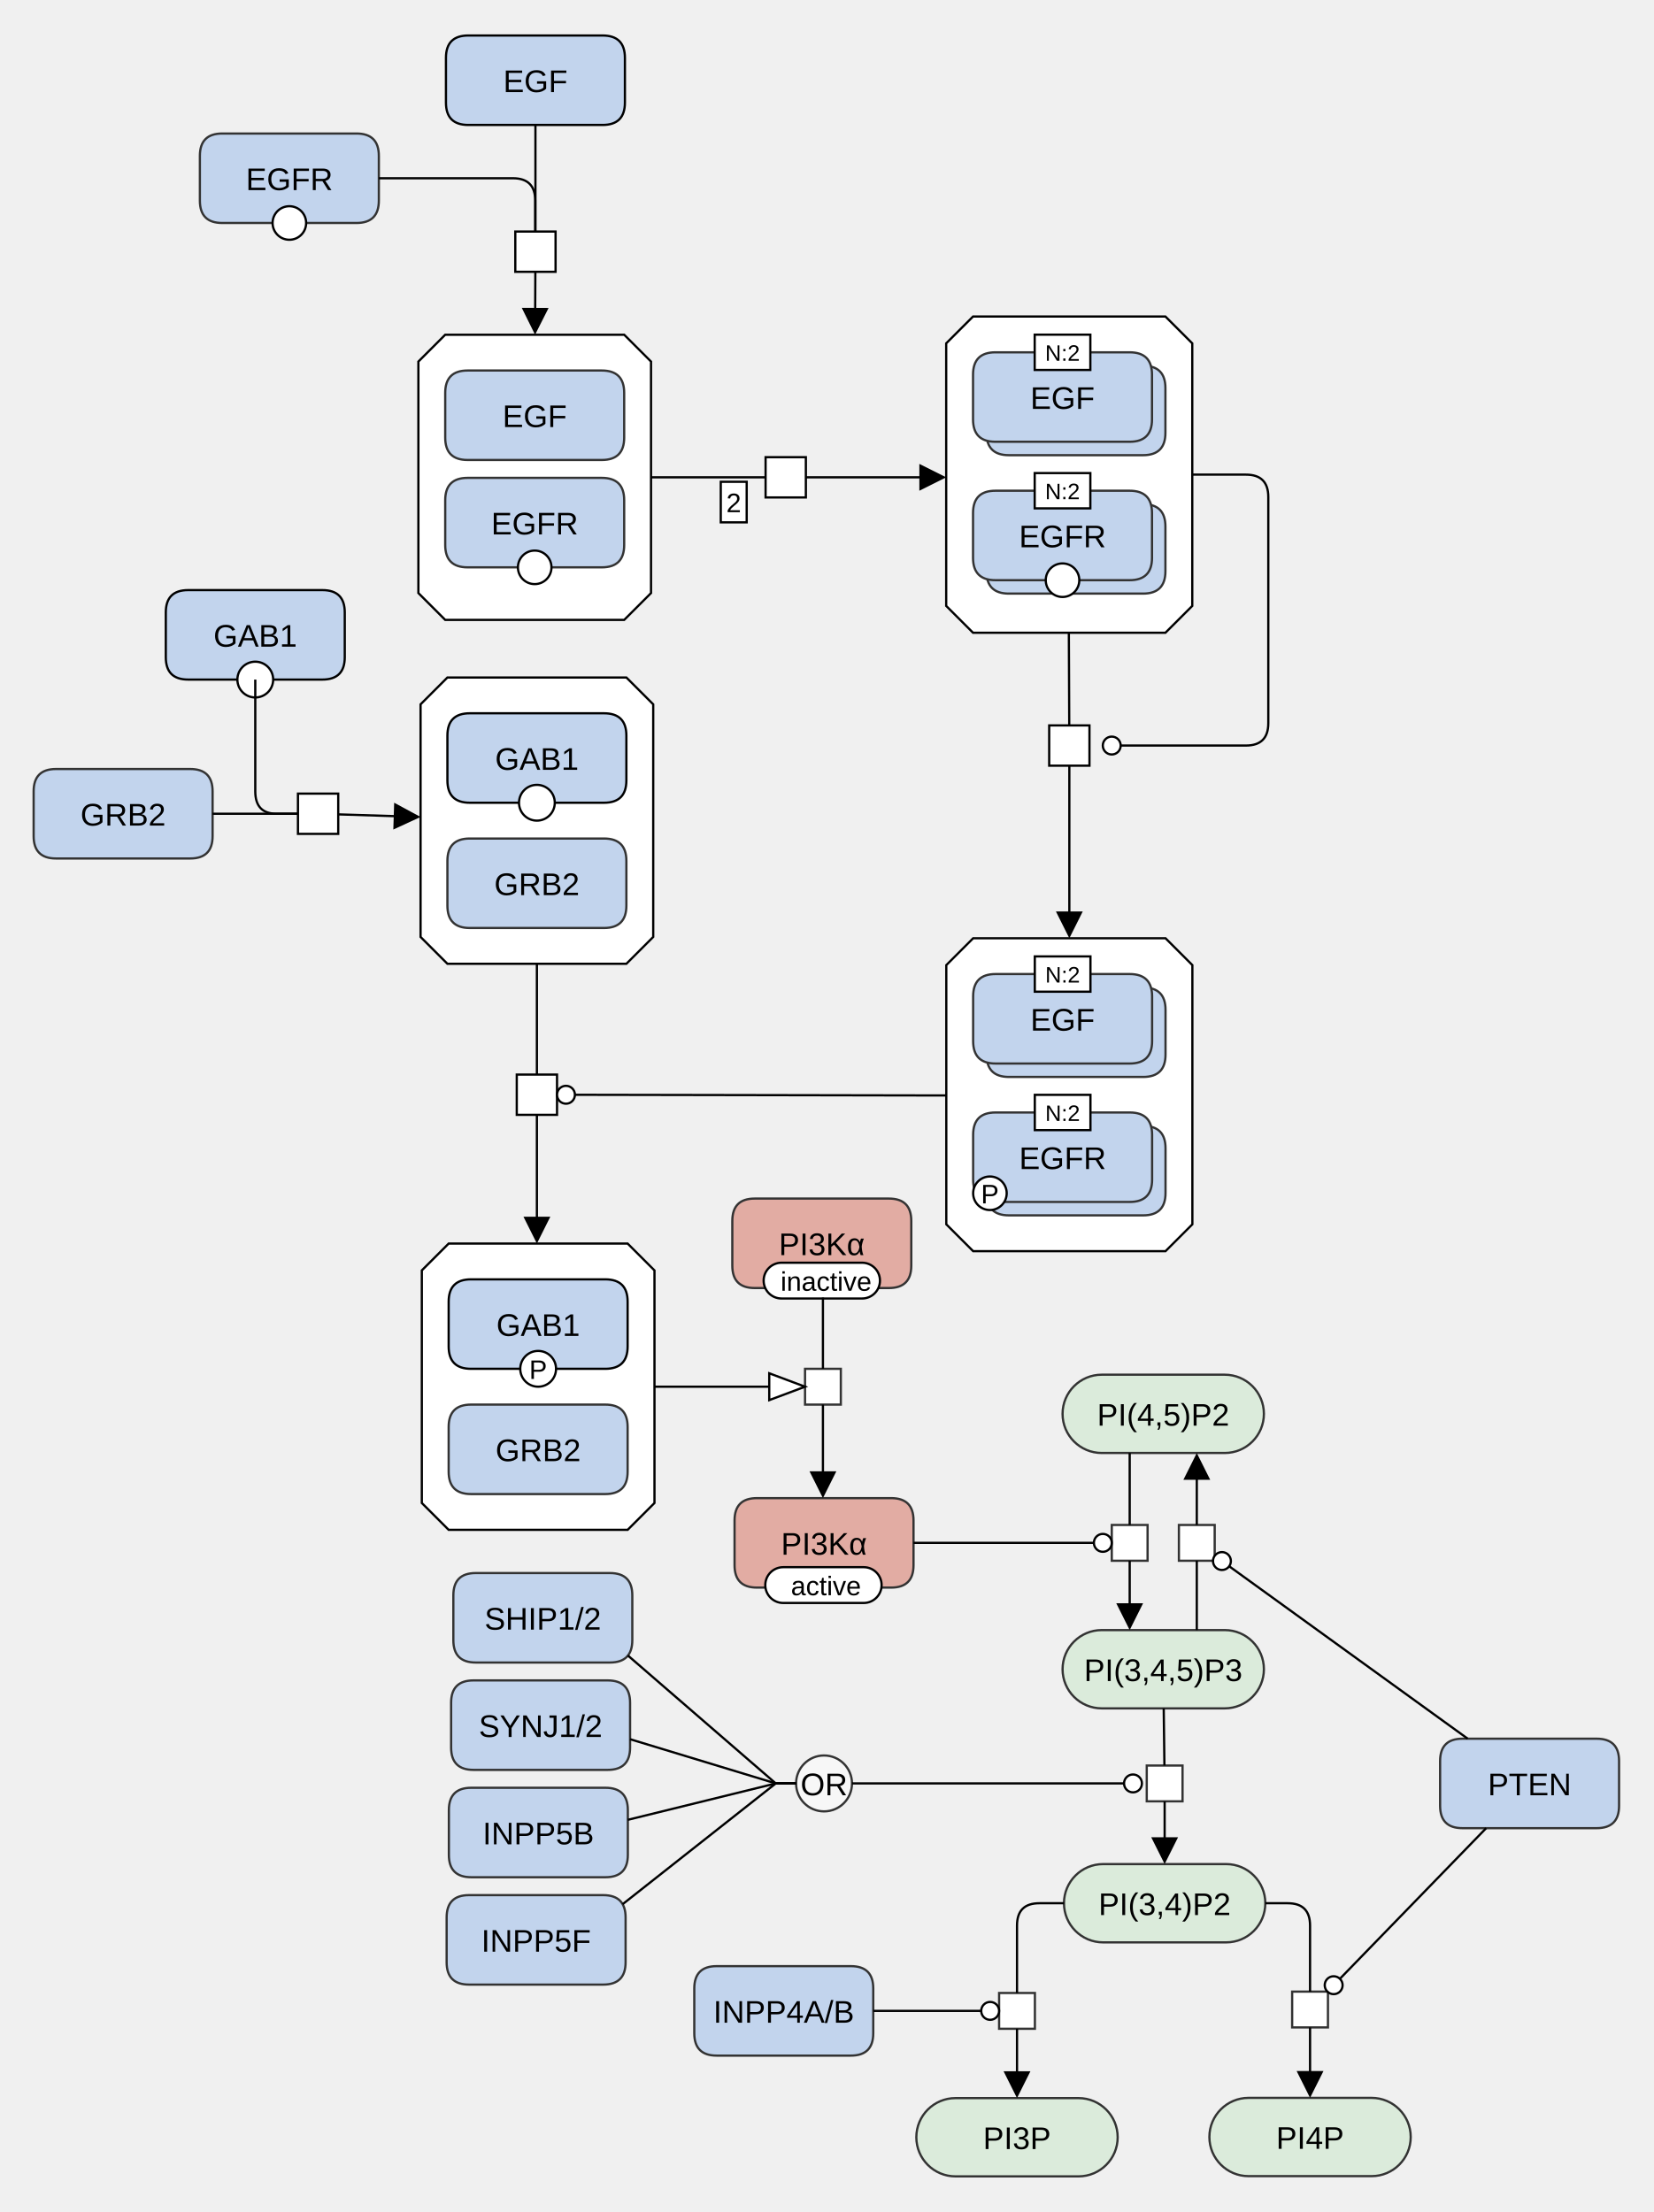
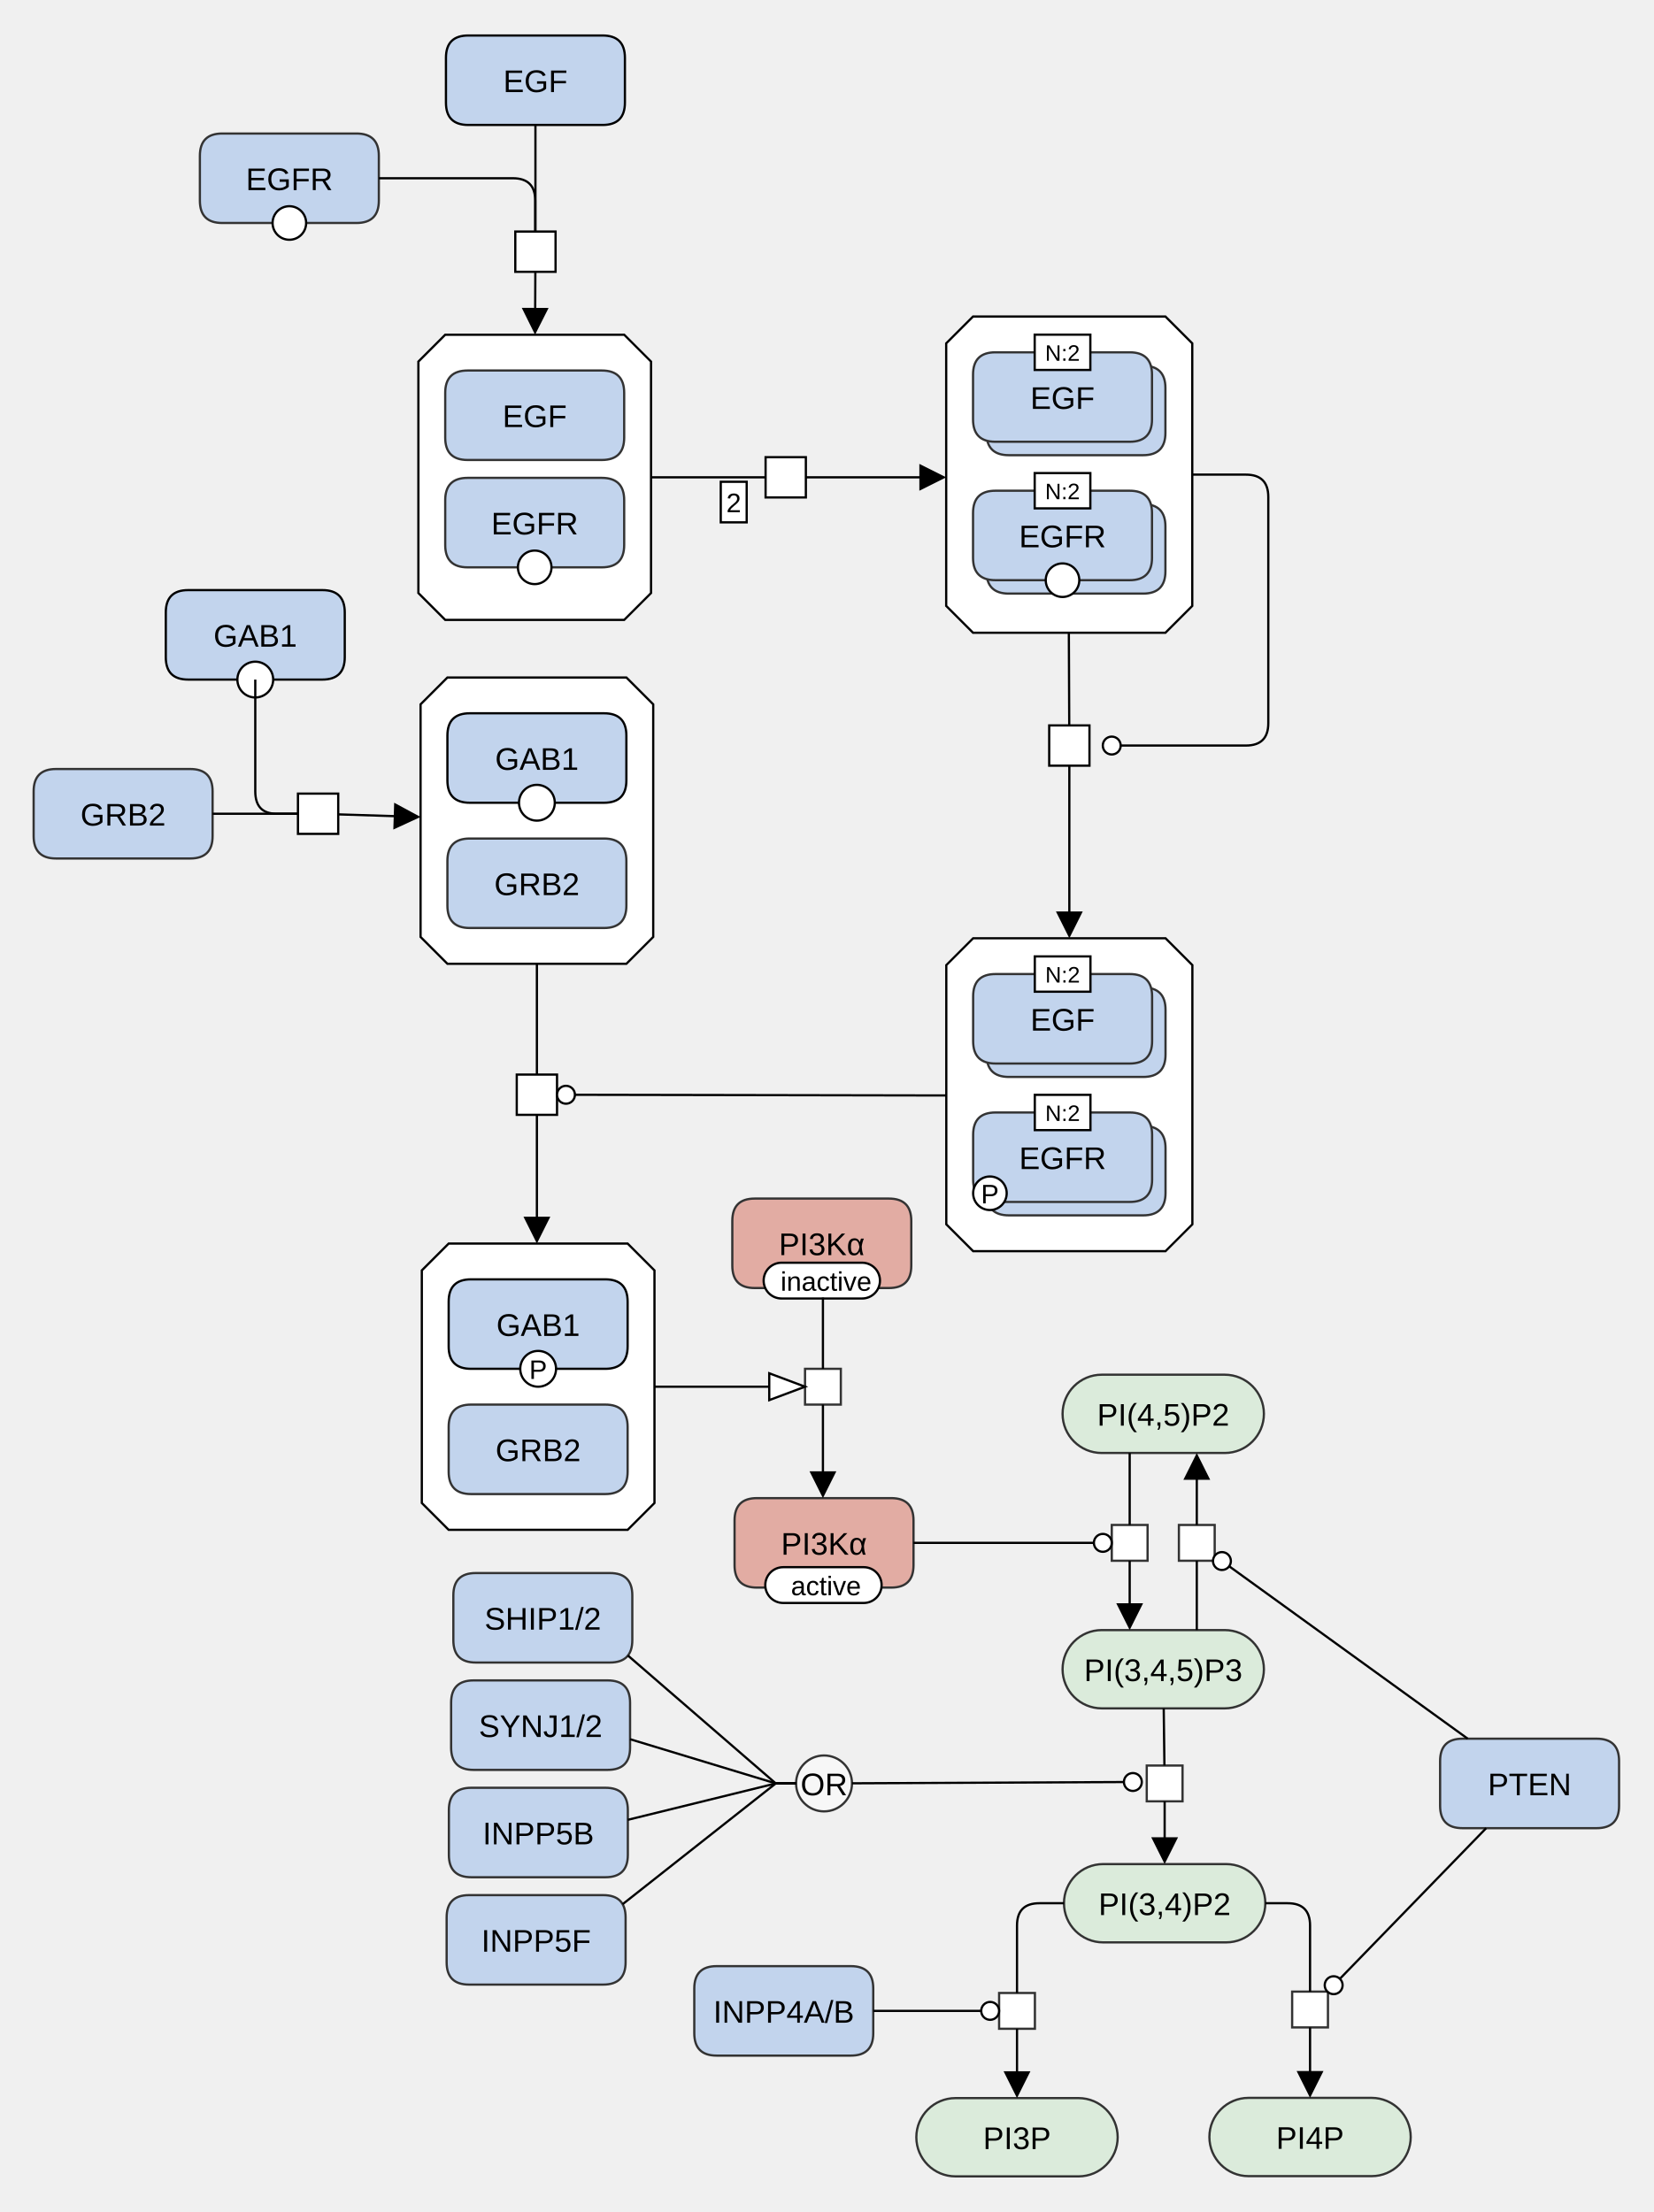
<svg xmlns="http://www.w3.org/2000/svg" width="739" height="989" viewBox="0 0 739 989" stroke-linecap="butt" stroke-miterlimit="10">
  <g transform="translate(23,498)">
    <path d="M451.994 134.139 C451.994 124.473 459.829 116.639 469.494 116.639 L524.494 116.639 C534.159 116.639 541.994 124.473 541.994 134.139 L541.994 134.139 C541.994 143.804 534.159 151.639 524.494 151.639 L469.494 151.639 C459.829 151.639 451.994 143.804 451.994 134.139 Z" fill="#DBEBDB" stroke="none" />
    <path d="M451.994 134.139 C451.994 124.473 459.829 116.639 469.494 116.639 L524.494 116.639 C534.159 116.639 541.994 124.473 541.994 134.139 L541.994 134.139 C541.994 143.804 534.159 151.639 524.494 151.639 L469.494 151.639 C459.829 151.639 451.994 143.804 451.994 134.139 Z" fill="none" stroke="#333333" />
    <text x="496.994" y="139.43" text-anchor="middle" font-family="'Dialog', Arial, Helvetica, sans-serif" font-size="14" fill="#000000" stroke="none" xml:space="preserve">PI(4,5)P2</text>
    <path d="M451.994 248.321 C451.994 238.656 459.829 230.821 469.494 230.821 L524.494 230.821 C534.159 230.821 541.994 238.656 541.994 248.321 L541.994 248.321 C541.994 257.987 534.159 265.821 524.494 265.821 L469.494 265.821 C459.829 265.821 451.994 257.987 451.994 248.321 Z" fill="#DBEBDB" stroke="none" />
    <path d="M451.994 248.321 C451.994 238.656 459.829 230.821 469.494 230.821 L524.494 230.821 C534.159 230.821 541.994 238.656 541.994 248.321 L541.994 248.321 C541.994 257.987 534.159 265.821 524.494 265.821 L469.494 265.821 C459.829 265.821 451.994 257.987 451.994 248.321 Z" fill="none" stroke="#333333" />
    <text x="496.994" y="253.613" text-anchor="middle" font-family="'Dialog', Arial, Helvetica, sans-serif" font-size="14" fill="#000000" stroke="none" xml:space="preserve">PI(3,4,5)P3</text>
    <path d="M179.658 215.324 Q179.658 205.324 189.658 205.324 L249.658 205.324 Q259.658 205.324 259.658 215.324 L259.658 235.324 Q259.658 245.324 249.658 245.324 L189.658 245.324 Q179.658 245.324 179.658 235.324 Z" fill="#C2D4ED" stroke="none" />
    <path d="M179.658 215.324 Q179.658 205.324 189.658 205.324 L249.658 205.324 Q259.658 205.324 259.658 215.324 L259.658 235.324 Q259.658 245.324 249.658 245.324 L189.658 245.324 Q179.658 245.324 179.658 235.324 Z" fill="none" stroke="#333333" />
    <text x="219.658" y="230.615" text-anchor="middle" font-family="'Dialog', Arial, Helvetica, sans-serif" font-size="14" fill="#000000" stroke="none" xml:space="preserve">SHIP1/2</text>
    <path d="M386.624 457.576 C386.624 447.91 394.459 440.076 404.124 440.076 L459.124 440.076 C468.789 440.076 476.624 447.91 476.624 457.576 L476.624 457.576 C476.624 467.241 468.789 475.076 459.124 475.076 L404.124 475.076 C394.459 475.076 386.624 467.241 386.624 457.576 Z" fill="#DBEBDB" stroke="none" />
    <path d="M386.624 457.576 C386.624 447.91 394.459 440.076 404.124 440.076 L459.124 440.076 C468.789 440.076 476.624 447.91 476.624 457.576 L476.624 457.576 C476.624 467.241 468.789 475.076 459.124 475.076 L404.124 475.076 C394.459 475.076 386.624 467.241 386.624 457.576 Z" fill="none" stroke="#333333" />
    <text x="431.624" y="462.867" text-anchor="middle" font-family="'Dialog', Arial, Helvetica, sans-serif" font-size="14" fill="#000000" stroke="none" xml:space="preserve">PI3P</text>
    <path d="M517.624 457.47 C517.624 447.805 525.459 439.97 535.124 439.97 L590.124 439.97 C599.789 439.97 607.624 447.805 607.624 457.47 L607.624 457.47 C607.624 467.135 599.789 474.97 590.124 474.97 L535.124 474.97 C525.459 474.97 517.624 467.135 517.624 457.47 Z" fill="#DBEBDB" stroke="none" />
    <path d="M517.624 457.47 C517.624 447.805 525.459 439.97 535.124 439.97 L590.124 439.97 C599.789 439.97 607.624 447.805 607.624 457.47 L607.624 457.47 C607.624 467.135 599.789 474.97 590.124 474.97 L535.124 474.97 C525.459 474.97 517.624 467.135 517.624 457.47 Z" fill="none" stroke="#333333" />
    <text x="562.624" y="462.761" text-anchor="middle" font-family="'Dialog', Arial, Helvetica, sans-serif" font-size="14" fill="#000000" stroke="none" xml:space="preserve">PI4P</text>
    <path d="M503.994 183.821 L519.994 183.821 L519.994 199.821 L503.994 199.821 Z" fill="#FFFFFF" stroke="none" />
    <path d="M503.994 183.821 L519.994 183.821 L519.994 199.821 L503.994 199.821 Z" fill="none" stroke="#333333" />
    <path d="M473.994 183.821 L489.994 183.821 L489.994 199.821 L473.994 199.821 Z" fill="#FFFFFF" stroke="none" />
    <path d="M473.994 183.821 L489.994 183.821 L489.994 199.821 L473.994 199.821 Z" fill="none" stroke="#333333" />
    <path d="M452.624 352.948 C452.624 343.283 460.459 335.448 470.124 335.448 L525.124 335.448 C534.789 335.448 542.624 343.283 542.624 352.948 L542.624 352.948 C542.624 362.614 534.789 370.448 525.124 370.448 L470.124 370.448 C460.459 370.448 452.624 362.614 452.624 352.948 Z" fill="#DBEBDB" stroke="none" />
    <path d="M452.624 352.948 C452.624 343.283 460.459 335.448 470.124 335.448 L525.124 335.448 C534.789 335.448 542.624 343.283 542.624 352.948 L542.624 352.948 C542.624 362.614 534.789 370.448 525.124 370.448 L470.124 370.448 C460.459 370.448 452.624 362.614 452.624 352.948 Z" fill="none" stroke="#333333" />
    <text x="497.624" y="358.24" text-anchor="middle" font-family="'Dialog', Arial, Helvetica, sans-serif" font-size="14" fill="#000000" stroke="none" xml:space="preserve">PI(3,4)P2</text>
    <path d="M489.624 291.383 L505.624 291.383 L505.624 307.383 L489.624 307.383 Z" fill="#FFFFFF" stroke="none" />
    <path d="M489.624 291.383 L505.624 291.383 L505.624 307.383 L489.624 307.383 Z" fill="none" stroke="#333333" />
    <path d="M554.624 392.468 L570.624 392.468 L570.624 408.468 L554.624 408.468 Z" fill="#FFFFFF" stroke="none" />
    <path d="M554.624 392.468 L570.624 392.468 L570.624 408.468 L554.624 408.468 Z" fill="none" stroke="#333333" />
    <path d="M178.658 263.324 Q178.658 253.324 188.658 253.324 L248.658 253.324 Q258.658 253.324 258.658 263.324 L258.658 283.324 Q258.658 293.324 248.658 293.324 L188.658 293.324 Q178.658 293.324 178.658 283.324 Z" fill="#C2D4ED" stroke="none" />
    <path d="M178.658 263.324 Q178.658 253.324 188.658 253.324 L248.658 253.324 Q258.658 253.324 258.658 263.324 L258.658 283.324 Q258.658 293.324 248.658 293.324 L188.658 293.324 Q178.658 293.324 178.658 283.324 Z" fill="none" stroke="#333333" />
    <text x="218.658" y="278.615" text-anchor="middle" font-family="'Dialog', Arial, Helvetica, sans-serif" font-size="14" fill="#000000" stroke="none" xml:space="preserve">SYNJ1/2</text>
    <path d="M177.658 311.324 Q177.658 301.324 187.658 301.324 L247.658 301.324 Q257.658 301.324 257.658 311.324 L257.658 331.324 Q257.658 341.324 247.658 341.324 L187.658 341.324 Q177.658 341.324 177.658 331.324 Z" fill="#C2D4ED" stroke="none" />
    <path d="M177.658 311.324 Q177.658 301.324 187.658 301.324 L247.658 301.324 Q257.658 301.324 257.658 311.324 L257.658 331.324 Q257.658 341.324 247.658 341.324 L187.658 341.324 Q177.658 341.324 177.658 331.324 Z" fill="none" stroke="#333333" />
    <text x="217.658" y="326.615" text-anchor="middle" font-family="'Dialog', Arial, Helvetica, sans-serif" font-size="14" fill="#000000" stroke="none" xml:space="preserve">INPP5B</text>
    <path d="M176.658 359.324 Q176.658 349.324 186.658 349.324 L246.658 349.324 Q256.658 349.324 256.658 359.324 L256.658 379.324 Q256.658 389.324 246.658 389.324 L186.658 389.324 Q176.658 389.324 176.658 379.324 Z" fill="#C2D4ED" stroke="none" />
    <path d="M176.658 359.324 Q176.658 349.324 186.658 349.324 L246.658 349.324 Q256.658 349.324 256.658 359.324 L256.658 379.324 Q256.658 389.324 246.658 389.324 L186.658 389.324 Q176.658 389.324 176.658 379.324 Z" fill="none" stroke="#333333" />
    <text x="216.658" y="374.615" text-anchor="middle" font-family="'Dialog', Arial, Helvetica, sans-serif" font-size="14" fill="#000000" stroke="none" xml:space="preserve">INPP5F</text>
    <path d="M332.864 299.383 C332.864 292.48 338.46 286.883 345.364 286.883 L345.364 286.883 C352.267 286.883 357.864 292.48 357.864 299.383 L357.864 299.383 C357.864 306.287 352.267 311.883 345.364 311.883 L345.364 311.883 C338.46 311.883 332.864 306.287 332.864 299.383 Z" fill="#FFFFFF" fill-opacity="0.498" stroke="none" />
    <path d="M332.864 299.383 C332.864 292.48 338.46 286.883 345.364 286.883 L345.364 286.883 C352.267 286.883 357.864 292.48 357.864 299.383 L357.864 299.383 C357.864 306.287 352.267 311.883 345.364 311.883 L345.364 311.883 C338.46 311.883 332.864 306.287 332.864 299.383 Z" fill="none" stroke="#333333" />
    <text x="345.364" y="304.675" text-anchor="middle" font-family="'Dialog', Arial, Helvetica, sans-serif" font-size="14" fill="#000000" stroke="none" xml:space="preserve">OR</text>
    <path d="M620.762 289.383 Q620.762 279.383 630.762 279.383 L690.762 279.383 Q700.762 279.383 700.762 289.383 L700.762 309.383 Q700.762 319.383 690.762 319.383 L630.762 319.383 Q620.762 319.383 620.762 309.383 Z" fill="#C2D4ED" stroke="none" />
    <path d="M620.762 289.383 Q620.762 279.383 630.762 279.383 L690.762 279.383 Q700.762 279.383 700.762 289.383 L700.762 309.383 Q700.762 319.383 690.762 319.383 L630.762 319.383 Q620.762 319.383 620.762 309.383 Z" fill="none" stroke="#333333" />
    <text x="660.762" y="304.675" text-anchor="middle" font-family="'Dialog', Arial, Helvetica, sans-serif" font-size="14" fill="#000000" stroke="none" xml:space="preserve">PTEN</text>
    <path d="M287.364 391.076 Q287.364 381.076 297.364 381.076 L357.364 381.076 Q367.364 381.076 367.364 391.076 L367.364 411.076 Q367.364 421.076 357.364 421.076 L297.364 421.076 Q287.364 421.076 287.364 411.076 Z" fill="#C2D4ED" stroke="none" />
    <path d="M287.364 391.076 Q287.364 381.076 297.364 381.076 L357.364 381.076 Q367.364 381.076 367.364 391.076 L367.364 411.076 Q367.364 421.076 357.364 421.076 L297.364 421.076 Q287.364 421.076 287.364 411.076 Z" fill="none" stroke="#333333" />
    <text x="327.364" y="406.367" text-anchor="middle" font-family="'Dialog', Arial, Helvetica, sans-serif" font-size="14" fill="#000000" stroke="none" xml:space="preserve">INPP4A/B</text>
    <path d="M305.364 181.821 Q305.364 171.821 315.364 171.821 L375.364 171.821 Q385.364 171.821 385.364 181.821 L385.364 201.821 Q385.364 211.821 375.364 211.821 L315.364 211.821 Q305.364 211.821 305.364 201.821 Z" fill="#E2ACA3" stroke="none" />
    <path d="M305.364 181.821 Q305.364 171.821 315.364 171.821 L375.364 171.821 Q385.364 171.821 385.364 181.821 L385.364 201.821 Q385.364 211.821 375.364 211.821 L315.364 211.821 Q305.364 211.821 305.364 201.821 Z" fill="none" stroke="#333333" />
    <text x="345.364" y="197.113" text-anchor="middle" font-family="'Dialog', Arial, Helvetica, sans-serif" font-size="14" fill="#000000" stroke="none" xml:space="preserve">PI3Kα</text>
    <path d="M319.099 210.696 C319.099 206.278 322.681 202.696 327.099 202.696 L363.099 202.696 C367.518 202.696 371.099 206.278 371.099 210.696 L371.099 210.696 C371.099 215.115 367.518 218.696 363.099 218.696 L327.099 218.696 C322.681 218.696 319.099 215.115 319.099 210.696 Z" fill="#FFFFFF" stroke="none" />
    <path d="M319.099 210.696 C319.099 206.278 322.681 202.696 327.099 202.696 L363.099 202.696 C367.518 202.696 371.099 206.278 371.099 210.696 L371.099 210.696 C371.099 215.115 367.518 218.696 363.099 218.696 L327.099 218.696 C322.681 218.696 319.099 215.115 319.099 210.696 Z" fill="none" stroke="#000000" />
    <text x="361.913" y="215.232" text-anchor="end" font-family="'Dialog', Arial, Helvetica, sans-serif" font-size="12" fill="#000000" stroke="none" xml:space="preserve">active</text>
    <path d="M304.364 47.889 Q304.364 37.889 314.364 37.889 L374.364 37.889 Q384.364 37.889 384.364 47.889 L384.364 67.888 Q384.364 77.888 374.364 77.888 L314.364 77.888 Q304.364 77.888 304.364 67.888 Z" fill="#E2ACA3" stroke="none" />
    <path d="M304.364 47.889 Q304.364 37.889 314.364 37.889 L374.364 37.889 Q384.364 37.889 384.364 47.889 L384.364 67.888 Q384.364 77.888 374.364 77.888 L314.364 77.888 Q304.364 77.888 304.364 67.888 Z" fill="none" stroke="#333333" />
    <text x="344.364" y="63.18" text-anchor="middle" font-family="'Dialog', Arial, Helvetica, sans-serif" font-size="14" fill="#000000" stroke="none" xml:space="preserve">PI3Kα</text>
    <path d="M318.364 74.569 C318.364 70.151 321.945 66.569 326.364 66.569 L362.364 66.569 C366.782 66.569 370.364 70.151 370.364 74.569 L370.364 74.569 C370.364 78.987 366.782 82.569 362.364 82.569 L326.364 82.569 C321.945 82.569 318.364 78.987 318.364 74.569 Z" fill="#FFFFFF" stroke="none" />
    <path d="M318.364 74.569 C318.364 70.151 321.945 66.569 326.364 66.569 L362.364 66.569 C366.782 66.569 370.364 70.151 370.364 74.569 L370.364 74.569 C370.364 78.987 366.782 82.569 362.364 82.569 L326.364 82.569 C321.945 82.569 318.364 78.987 318.364 74.569 Z" fill="none" stroke="#000000" />
    <text x="366.635" y="79.105" text-anchor="end" font-family="'Dialog', Arial, Helvetica, sans-serif" font-size="12" fill="#000000" stroke="none" xml:space="preserve">inactive</text>
    <path d="M336.869 114.004 L352.869 114.004 L352.869 130.004 L336.869 130.004 Z" fill="#FFFFFF" stroke="none" />
    <path d="M336.869 114.004 L352.869 114.004 L352.869 130.004 L336.869 130.004 Z" fill="none" stroke="#333333" />
    <path d="M423.624 393.076 L439.624 393.076 L439.624 409.076 L423.624 409.076 Z" fill="#FFFFFF" stroke="none" />
    <path d="M423.624 393.076 L439.624 393.076 L439.624 409.076 L423.624 409.076 Z" fill="none" stroke="#333333" />
    <path d="M176.351 -472.131 Q176.351 -482.131 186.351 -482.131 L246.351 -482.131 Q256.351 -482.131 256.351 -472.131 L256.351 -452.131 Q256.351 -442.131 246.351 -442.131 L186.351 -442.131 Q176.351 -442.131 176.351 -452.131 Z" fill="#C2D4ED" stroke="none" />
    <path d="M176.351 -472.131 Q176.351 -482.131 186.351 -482.131 L246.351 -482.131 Q256.351 -482.131 256.351 -472.131 L256.351 -452.131 Q256.351 -442.131 246.351 -442.131 L186.351 -442.131 Q176.351 -442.131 176.351 -452.131 Z" fill="none" stroke="#000000" />
    <text x="216.351" y="-456.84" text-anchor="middle" font-family="'Dialog', Arial, Helvetica, sans-serif" font-size="14" fill="#000000" stroke="none" xml:space="preserve">EGF</text>
    <path d="M207.351 -394.474 L225.351 -394.474 L225.351 -376.474 L207.351 -376.474 Z" fill="#FFFFFF" stroke="none" />
    <path d="M207.351 -394.474 L225.351 -394.474 L225.351 -376.474 L207.351 -376.474 Z" fill="none" stroke="#000000" />
    <path d="M319.237 -293.59 L337.237 -293.59 L337.237 -275.59 L319.237 -275.59 Z" fill="#FFFFFF" stroke="none" />
    <path d="M319.237 -293.59 L337.237 -293.59 L337.237 -275.59 L319.237 -275.59 Z" fill="none" stroke="#000000" />
    <path d="M208.004 -17.548 L226.004 -17.548 L226.004 0.452 L208.004 0.452 Z" fill="#FFFFFF" stroke="none" />
    <path d="M208.004 -17.548 L226.004 -17.548 L226.004 0.452 L208.004 0.452 Z" fill="none" stroke="#000000" />
    <path d="M176.024 -348.34 L256.024 -348.34 L268.024 -336.34 L268.024 -232.84 L256.024 -220.84 L176.024 -220.84 L164.024 -232.84 L164.024 -336.34 Z" fill="#FFFFFF" stroke="none" />
    <path d="M176.024 -348.34 L256.024 -348.34 L268.024 -336.34 L268.024 -232.84 L256.024 -220.84 L176.024 -220.84 L164.024 -232.84 L164.024 -336.34 Z" fill="none" stroke="#000000" />
    <path d="M176.024 -322.34 Q176.024 -332.34 186.024 -332.34 L246.024 -332.34 Q256.024 -332.34 256.024 -322.34 L256.024 -302.34 Q256.024 -292.34 246.024 -292.34 L186.024 -292.34 Q176.024 -292.34 176.024 -302.34 Z" fill="#C2D4ED" stroke="none" />
    <path d="M176.024 -322.34 Q176.024 -332.34 186.024 -332.34 L246.024 -332.34 Q256.024 -332.34 256.024 -322.34 L256.024 -302.34 Q256.024 -292.34 246.024 -292.34 L186.024 -292.34 Q176.024 -292.34 176.024 -302.34 Z" fill="none" stroke="#333333" />
    <text x="216.024" y="-307.049" text-anchor="middle" font-family="'Dialog', Arial, Helvetica, sans-serif" font-size="14" fill="#000000" stroke="none" xml:space="preserve">EGF</text>
    <path d="M176.024 -274.34 Q176.024 -284.34 186.024 -284.34 L246.024 -284.34 Q256.024 -284.34 256.024 -274.34 L256.024 -254.34 Q256.024 -244.34 246.024 -244.34 L186.024 -244.34 Q176.024 -244.34 176.024 -254.34 Z" fill="#C2D4ED" stroke="none" />
    <path d="M176.024 -274.34 Q176.024 -284.34 186.024 -284.34 L246.024 -284.34 Q256.024 -284.34 256.024 -274.34 L256.024 -254.34 Q256.024 -244.34 246.024 -244.34 L186.024 -244.34 Q176.024 -244.34 176.024 -254.34 Z" fill="none" stroke="#333333" />
    <text x="216.024" y="-259.049" text-anchor="middle" font-family="'Dialog', Arial, Helvetica, sans-serif" font-size="14" fill="#000000" stroke="none" xml:space="preserve">EGFR</text>
    <path d="M208.524 -244.34 C208.524 -248.482 211.882 -251.84 216.024 -251.84 L216.024 -251.84 C220.166 -251.84 223.524 -248.482 223.524 -244.34 L223.524 -244.34 C223.524 -240.198 220.166 -236.84 216.024 -236.84 L216.024 -236.84 C211.882 -236.84 208.524 -240.198 208.524 -244.34 Z" fill="#FFFFFF" stroke="none" />
    <path d="M208.524 -244.34 C208.524 -248.482 211.882 -251.84 216.024 -251.84 L216.024 -251.84 C220.166 -251.84 223.524 -248.482 223.524 -244.34 L223.524 -244.34 C223.524 -240.198 220.166 -236.84 216.024 -236.84 L216.024 -236.84 C211.882 -236.84 208.524 -240.198 208.524 -244.34 Z" fill="none" stroke="#000000" />
    <path d="M-7.964 -144.17 Q-7.964 -154.17 2.036 -154.17 L62.036 -154.17 Q72.036 -154.17 72.036 -144.17 L72.036 -124.17 Q72.036 -114.17 62.036 -114.17 L2.036 -114.17 Q-7.964 -114.17 -7.964 -124.17 Z" fill="#C2D4ED" stroke="none" />
    <path d="M-7.964 -144.17 Q-7.964 -154.17 2.036 -154.17 L62.036 -154.17 Q72.036 -154.17 72.036 -144.17 L72.036 -124.17 Q72.036 -114.17 62.036 -114.17 L2.036 -114.17 Q-7.964 -114.17 -7.964 -124.17 Z" fill="none" stroke="#333333" />
    <text x="32.036" y="-128.879" text-anchor="middle" font-family="'Dialog', Arial, Helvetica, sans-serif" font-size="14" fill="#000000" stroke="none" xml:space="preserve">GRB2</text>
    <path d="M110.194 -143.17 L128.194 -143.17 L128.194 -125.17 L110.194 -125.17 Z" fill="#FFFFFF" stroke="none" />
    <path d="M110.194 -143.17 L128.194 -143.17 L128.194 -125.17 L110.194 -125.17 Z" fill="none" stroke="#000000" />
    <path d="M177.564 58.004 L257.564 58.004 L269.564 70.004 L269.564 174.004 L257.564 186.004 L177.564 186.004 L165.564 174.004 L165.564 70.004 Z" fill="#FFFFFF" stroke="none" />
    <path d="M177.564 58.004 L257.564 58.004 L269.564 70.004 L269.564 174.004 L257.564 186.004 L177.564 186.004 L165.564 174.004 L165.564 70.004 Z" fill="none" stroke="#000000" />
    <path d="M177.564 140.004 Q177.564 130.004 187.564 130.004 L247.564 130.004 Q257.564 130.004 257.564 140.004 L257.564 160.004 Q257.564 170.004 247.564 170.004 L187.564 170.004 Q177.564 170.004 177.564 160.004 Z" fill="#C2D4ED" stroke="none" />
    <path d="M177.564 140.004 Q177.564 130.004 187.564 130.004 L247.564 130.004 Q257.564 130.004 257.564 140.004 L257.564 160.004 Q257.564 170.004 247.564 170.004 L187.564 170.004 Q177.564 170.004 177.564 160.004 Z" fill="none" stroke="#333333" />
    <text x="217.564" y="155.296" text-anchor="middle" font-family="'Dialog', Arial, Helvetica, sans-serif" font-size="14" fill="#000000" stroke="none" xml:space="preserve">GRB2</text>
    <path d="M177.564 84.004 Q177.564 74.004 187.564 74.004 L247.564 74.004 Q257.564 74.004 257.564 84.004 L257.564 104.004 Q257.564 114.004 247.564 114.004 L187.564 114.004 Q177.564 114.004 177.564 104.004 Z" fill="#C2D4ED" stroke="none" />
    <path d="M177.564 84.004 Q177.564 74.004 187.564 74.004 L247.564 74.004 Q257.564 74.004 257.564 84.004 L257.564 104.004 Q257.564 114.004 247.564 114.004 L187.564 114.004 Q177.564 114.004 177.564 104.004 Z" fill="none" stroke="#000000" />
    <text x="217.564" y="99.296" text-anchor="middle" font-family="'Dialog', Arial, Helvetica, sans-serif" font-size="14" fill="#000000" stroke="none" xml:space="preserve">GAB1</text>
    <path d="M209.564 114.004 C209.564 109.586 213.146 106.004 217.564 106.004 L217.564 106.004 C221.983 106.004 225.564 109.586 225.564 114.004 L225.564 114.004 C225.564 118.423 221.983 122.004 217.564 122.004 L217.564 122.004 C213.146 122.004 209.564 118.423 209.564 114.004 Z" fill="#FFFFFF" stroke="none" />
    <path d="M209.564 114.004 C209.564 109.586 213.146 106.004 217.564 106.004 L217.564 106.004 C221.983 106.004 225.564 109.586 225.564 114.004 L225.564 114.004 C225.564 118.423 221.983 122.004 217.564 122.004 L217.564 122.004 C213.146 122.004 209.564 118.423 209.564 114.004 Z" fill="none" stroke="#000000" />
    <text x="217.564" y="118.54" text-anchor="middle" font-family="'Dialog', Arial, Helvetica, sans-serif" font-size="12" fill="#000000" stroke="none" xml:space="preserve">P</text>
    <path d="M411.97 -356.483 L497.97 -356.483 L509.97 -344.483 L509.97 -227.094 L497.97 -215.094 L411.97 -215.094 L399.97 -227.094 L399.97 -344.483 Z" fill="#FFFFFF" stroke="none" />
    <path d="M411.97 -356.483 L497.97 -356.483 L509.97 -344.483 L509.97 -227.094 L497.97 -215.094 L411.97 -215.094 L399.97 -227.094 L399.97 -344.483 Z" fill="none" stroke="#000000" />
    <path d="M417.97 -324.483 Q417.97 -334.483 427.97 -334.483 L487.97 -334.483 Q497.97 -334.483 497.97 -324.483 L497.97 -304.483 Q497.97 -294.483 487.97 -294.483 L427.97 -294.483 Q417.97 -294.483 417.97 -304.483 Z" fill="#C2D4ED" stroke="none" />
    <path d="M417.97 -324.483 Q417.97 -334.483 427.97 -334.483 L487.97 -334.483 Q497.97 -334.483 497.97 -324.483 L497.97 -304.483 Q497.97 -294.483 487.97 -294.483 L427.97 -294.483 Q417.97 -294.483 417.97 -304.483 Z" fill="none" stroke="#333333" />
    <path d="M411.97 -330.483 Q411.97 -340.483 421.97 -340.483 L481.97 -340.483 Q491.97 -340.483 491.97 -330.483 L491.97 -310.483 Q491.97 -300.483 481.97 -300.483 L421.97 -300.483 Q411.97 -300.483 411.97 -310.483 Z" fill="#C2D4ED" stroke="none" />
    <path d="M411.97 -330.483 Q411.97 -340.483 421.97 -340.483 L481.97 -340.483 Q491.97 -340.483 491.97 -330.483 L491.97 -310.483 Q491.97 -300.483 481.97 -300.483 L421.97 -300.483 Q411.97 -300.483 411.97 -310.483 Z" fill="none" stroke="#333333" />
    <text x="451.97" y="-315.191" text-anchor="middle" font-family="'Dialog', Arial, Helvetica, sans-serif" font-size="14" fill="#000000" stroke="none" xml:space="preserve">EGF</text>
    <rect x="439.533" y="-348.371" width="24.875" height="15.777" fill="#FFFFFF" stroke="none" />
    <rect x="439.533" y="-348.371" width="24.875" height="15.777" fill="none" stroke="#000000" />
    <text x="451.97" y="-336.703" text-anchor="middle" font-family="'Dialog', Arial, Helvetica, sans-serif" font-size="10" fill="#000000" stroke="none" xml:space="preserve">N:2</text>
    <path d="M417.97 -262.594 Q417.97 -272.594 427.97 -272.594 L487.97 -272.594 Q497.97 -272.594 497.97 -262.594 L497.97 -242.594 Q497.97 -232.594 487.97 -232.594 L427.97 -232.594 Q417.97 -232.594 417.97 -242.594 Z" fill="#C2D4ED" stroke="none" />
    <path d="M417.97 -262.594 Q417.97 -272.594 427.97 -272.594 L487.97 -272.594 Q497.97 -272.594 497.97 -262.594 L497.97 -242.594 Q497.97 -232.594 487.97 -232.594 L427.97 -232.594 Q417.97 -232.594 417.97 -242.594 Z" fill="none" stroke="#333333" />
    <path d="M411.97 -268.594 Q411.97 -278.594 421.97 -278.594 L481.97 -278.594 Q491.97 -278.594 491.97 -268.594 L491.97 -248.594 Q491.97 -238.594 481.97 -238.594 L421.97 -238.594 Q411.97 -238.594 411.97 -248.594 Z" fill="#C2D4ED" stroke="none" />
    <path d="M411.97 -268.594 Q411.97 -278.594 421.97 -278.594 L481.97 -278.594 Q491.97 -278.594 491.97 -268.594 L491.97 -248.594 Q491.97 -238.594 481.97 -238.594 L421.97 -238.594 Q411.97 -238.594 411.97 -248.594 Z" fill="none" stroke="#333333" />
    <text x="451.97" y="-253.303" text-anchor="middle" font-family="'Dialog', Arial, Helvetica, sans-serif" font-size="14" fill="#000000" stroke="none" xml:space="preserve">EGFR</text>
    <rect x="439.533" y="-286.483" width="24.875" height="15.777" fill="#FFFFFF" stroke="none" />
    <rect x="439.533" y="-286.483" width="24.875" height="15.777" fill="none" stroke="#000000" />
    <text x="451.97" y="-274.815" text-anchor="middle" font-family="'Dialog', Arial, Helvetica, sans-serif" font-size="10" fill="#000000" stroke="none" xml:space="preserve">N:2</text>
    <path d="M444.47 -238.594 C444.47 -242.736 447.828 -246.094 451.97 -246.094 L451.97 -246.094 C456.113 -246.094 459.47 -242.736 459.47 -238.594 L459.47 -238.594 C459.47 -234.452 456.113 -231.094 451.97 -231.094 L451.97 -231.094 C447.828 -231.094 444.47 -234.452 444.47 -238.594 Z" fill="#FFFFFF" stroke="none" />
    <path d="M444.47 -238.594 C444.47 -242.736 447.828 -246.094 451.97 -246.094 L451.97 -246.094 C456.113 -246.094 459.47 -242.736 459.47 -238.594 L459.47 -238.594 C459.47 -234.452 456.113 -231.094 451.97 -231.094 L451.97 -231.094 C447.828 -231.094 444.47 -234.452 444.47 -238.594 Z" fill="none" stroke="#000000" />
    <path d="M412.017 -78.492 L498.017 -78.492 L510.017 -66.492 L510.017 49.397 L498.017 61.397 L412.017 61.397 L400.017 49.397 L400.017 -66.492 Z" fill="#FFFFFF" stroke="none" />
    <path d="M412.017 -78.492 L498.017 -78.492 L510.017 -66.492 L510.017 49.397 L498.017 61.397 L412.017 61.397 L400.017 49.397 L400.017 -66.492 Z" fill="none" stroke="#000000" />
    <path d="M418.017 -46.492 Q418.017 -56.492 428.017 -56.492 L488.017 -56.492 Q498.017 -56.492 498.017 -46.492 L498.017 -26.492 Q498.017 -16.492 488.017 -16.492 L428.017 -16.492 Q418.017 -16.492 418.017 -26.492 Z" fill="#C2D4ED" stroke="none" />
    <path d="M418.017 -46.492 Q418.017 -56.492 428.017 -56.492 L488.017 -56.492 Q498.017 -56.492 498.017 -46.492 L498.017 -26.492 Q498.017 -16.492 488.017 -16.492 L428.017 -16.492 Q418.017 -16.492 418.017 -26.492 Z" fill="none" stroke="#333333" />
    <path d="M412.017 -52.492 Q412.017 -62.492 422.017 -62.492 L482.017 -62.492 Q492.017 -62.492 492.017 -52.492 L492.017 -32.492 Q492.017 -22.492 482.017 -22.492 L422.017 -22.492 Q412.017 -22.492 412.017 -32.492 Z" fill="#C2D4ED" stroke="none" />
    <path d="M412.017 -52.492 Q412.017 -62.492 422.017 -62.492 L482.017 -62.492 Q492.017 -62.492 492.017 -52.492 L492.017 -32.492 Q492.017 -22.492 482.017 -22.492 L422.017 -22.492 Q412.017 -22.492 412.017 -32.492 Z" fill="none" stroke="#333333" />
    <text x="452.017" y="-37.201" text-anchor="middle" font-family="'Dialog', Arial, Helvetica, sans-serif" font-size="14" fill="#000000" stroke="none" xml:space="preserve">EGF</text>
    <rect x="439.58" y="-70.381" width="24.875" height="15.777" fill="#FFFFFF" stroke="none" />
    <rect x="439.58" y="-70.381" width="24.875" height="15.777" fill="none" stroke="#000000" />
    <text x="452.017" y="-58.712" text-anchor="middle" font-family="'Dialog', Arial, Helvetica, sans-serif" font-size="10" fill="#000000" stroke="none" xml:space="preserve">N:2</text>
    <path d="M418.017 15.397 Q418.017 5.397 428.017 5.397 L488.017 5.397 Q498.017 5.397 498.017 15.397 L498.017 35.397 Q498.017 45.397 488.017 45.397 L428.017 45.397 Q418.017 45.397 418.017 35.397 Z" fill="#C2D4ED" stroke="none" />
    <path d="M418.017 15.397 Q418.017 5.397 428.017 5.397 L488.017 5.397 Q498.017 5.397 498.017 15.397 L498.017 35.397 Q498.017 45.397 488.017 45.397 L428.017 45.397 Q418.017 45.397 418.017 35.397 Z" fill="none" stroke="#333333" />
    <path d="M412.017 9.397 Q412.017 -0.603 422.017 -0.603 L482.017 -0.603 Q492.017 -0.603 492.017 9.397 L492.017 29.397 Q492.017 39.397 482.017 39.397 L422.017 39.397 Q412.017 39.397 412.017 29.397 Z" fill="#C2D4ED" stroke="none" />
    <path d="M412.017 9.397 Q412.017 -0.603 422.017 -0.603 L482.017 -0.603 Q492.017 -0.603 492.017 9.397 L492.017 29.397 Q492.017 39.397 482.017 39.397 L422.017 39.397 Q412.017 39.397 412.017 29.397 Z" fill="none" stroke="#333333" />
    <text x="452.017" y="24.688" text-anchor="middle" font-family="'Dialog', Arial, Helvetica, sans-serif" font-size="14" fill="#000000" stroke="none" xml:space="preserve">EGFR</text>
    <rect x="439.58" y="-8.492" width="24.875" height="15.777" fill="#FFFFFF" stroke="none" />
    <rect x="439.58" y="-8.492" width="24.875" height="15.777" fill="none" stroke="#000000" />
    <text x="452.017" y="3.176" text-anchor="middle" font-family="'Dialog', Arial, Helvetica, sans-serif" font-size="10" fill="#000000" stroke="none" xml:space="preserve">N:2</text>
    <path d="M412.017 35.513 C412.017 31.371 415.375 28.013 419.517 28.013 L419.517 28.013 C423.66 28.013 427.017 31.371 427.017 35.513 L427.017 35.513 C427.017 39.655 423.66 43.013 419.517 43.013 L419.517 43.013 C415.375 43.013 412.017 39.655 412.017 35.513 Z" fill="#FFFFFF" stroke="none" />
    <path d="M412.017 35.513 C412.017 31.371 415.375 28.013 419.517 28.013 L419.517 28.013 C423.66 28.013 427.017 31.371 427.017 35.513 L427.017 35.513 C427.017 39.655 423.66 43.013 419.517 43.013 L419.517 43.013 C415.375 43.013 412.017 39.655 412.017 35.513 Z" fill="none" stroke="#000000" />
    <text x="419.517" y="40.048" text-anchor="middle" font-family="'Dialog', Arial, Helvetica, sans-serif" font-size="12" fill="#000000" stroke="none" xml:space="preserve">P</text>
    <path d="M446.017 -173.663 L464.017 -173.663 L464.017 -155.663 L446.017 -155.663 Z" fill="#FFFFFF" stroke="none" />
    <path d="M446.017 -173.663 L464.017 -173.663 L464.017 -155.663 L446.017 -155.663 Z" fill="none" stroke="#000000" />
    <path d="M66.351 -428.303 Q66.351 -438.303 76.351 -438.303 L136.351 -438.303 Q146.351 -438.303 146.351 -428.303 L146.351 -408.303 Q146.351 -398.303 136.351 -398.303 L76.351 -398.303 Q66.351 -398.303 66.351 -408.303 Z" fill="#C2D4ED" stroke="none" />
    <path d="M66.351 -428.303 Q66.351 -438.303 76.351 -438.303 L136.351 -438.303 Q146.351 -438.303 146.351 -428.303 L146.351 -408.303 Q146.351 -398.303 136.351 -398.303 L76.351 -398.303 Q66.351 -398.303 66.351 -408.303 Z" fill="none" stroke="#333333" />
    <text x="106.351" y="-413.011" text-anchor="middle" font-family="'Dialog', Arial, Helvetica, sans-serif" font-size="14" fill="#000000" stroke="none" xml:space="preserve">EGFR</text>
    <path d="M98.851 -398.303 C98.851 -402.445 102.209 -405.803 106.351 -405.803 L106.351 -405.803 C110.493 -405.803 113.851 -402.445 113.851 -398.303 L113.851 -398.303 C113.851 -394.161 110.493 -390.803 106.351 -390.803 L106.351 -390.803 C102.209 -390.803 98.851 -394.161 98.851 -398.303 Z" fill="#FFFFFF" stroke="none" />
    <path d="M98.851 -398.303 C98.851 -402.445 102.209 -405.803 106.351 -405.803 L106.351 -405.803 C110.493 -405.803 113.851 -402.445 113.851 -398.303 L113.851 -398.303 C113.851 -394.161 110.493 -390.803 106.351 -390.803 L106.351 -390.803 C102.209 -390.803 98.851 -394.161 98.851 -398.303 Z" fill="none" stroke="#000000" />
    <path d="M51.115 -224.159 Q51.115 -234.159 61.115 -234.159 L121.115 -234.159 Q131.115 -234.159 131.115 -224.159 L131.115 -204.159 Q131.115 -194.159 121.115 -194.159 L61.115 -194.159 Q51.115 -194.159 51.115 -204.159 Z" fill="#C2D4ED" stroke="none" />
    <path d="M51.115 -224.159 Q51.115 -234.159 61.115 -234.159 L121.115 -234.159 Q131.115 -234.159 131.115 -224.159 L131.115 -204.159 Q131.115 -194.159 121.115 -194.159 L61.115 -194.159 Q51.115 -194.159 51.115 -204.159 Z" fill="none" stroke="#000000" />
    <text x="91.115" y="-208.868" text-anchor="middle" font-family="'Dialog', Arial, Helvetica, sans-serif" font-size="14" fill="#000000" stroke="none" xml:space="preserve">GAB1</text>
    <path d="M83.115 -194.159 C83.115 -198.577 86.697 -202.159 91.115 -202.159 L91.115 -202.159 C95.533 -202.159 99.115 -198.577 99.115 -194.159 L99.115 -194.159 C99.115 -189.74 95.533 -186.159 91.115 -186.159 L91.115 -186.159 C86.697 -186.159 83.115 -189.74 83.115 -194.159 Z" fill="#FFFFFF" stroke="none" />
    <path d="M83.115 -194.159 C83.115 -198.577 86.697 -202.159 91.115 -202.159 L91.115 -202.159 C95.533 -202.159 99.115 -198.577 99.115 -194.159 L99.115 -194.159 C99.115 -189.74 95.533 -186.159 91.115 -186.159 L91.115 -186.159 C86.697 -186.159 83.115 -189.74 83.115 -194.159 Z" fill="none" stroke="#000000" />
    <path d="M177.004 -195.088 L257.004 -195.088 L269.004 -183.088 L269.004 -79.088 L257.004 -67.088 L177.004 -67.088 L165.004 -79.088 L165.004 -183.088 Z" fill="#FFFFFF" stroke="none" />
    <path d="M177.004 -195.088 L257.004 -195.088 L269.004 -183.088 L269.004 -79.088 L257.004 -67.088 L177.004 -67.088 L165.004 -79.088 L165.004 -183.088 Z" fill="none" stroke="#000000" />
    <path d="M177.004 -113.088 Q177.004 -123.088 187.004 -123.088 L247.004 -123.088 Q257.004 -123.088 257.004 -113.088 L257.004 -93.088 Q257.004 -83.088 247.004 -83.088 L187.004 -83.088 Q177.004 -83.088 177.004 -93.088 Z" fill="#C2D4ED" stroke="none" />
    <path d="M177.004 -113.088 Q177.004 -123.088 187.004 -123.088 L247.004 -123.088 Q257.004 -123.088 257.004 -113.088 L257.004 -93.088 Q257.004 -83.088 247.004 -83.088 L187.004 -83.088 Q177.004 -83.088 177.004 -93.088 Z" fill="none" stroke="#333333" />
    <text x="217.004" y="-97.797" text-anchor="middle" font-family="'Dialog', Arial, Helvetica, sans-serif" font-size="14" fill="#000000" stroke="none" xml:space="preserve">GRB2</text>
    <path d="M177.004 -169.088 Q177.004 -179.088 187.004 -179.088 L247.004 -179.088 Q257.004 -179.088 257.004 -169.088 L257.004 -149.088 Q257.004 -139.088 247.004 -139.088 L187.004 -139.088 Q177.004 -139.088 177.004 -149.088 Z" fill="#C2D4ED" stroke="none" />
    <path d="M177.004 -169.088 Q177.004 -179.088 187.004 -179.088 L247.004 -179.088 Q257.004 -179.088 257.004 -169.088 L257.004 -149.088 Q257.004 -139.088 247.004 -139.088 L187.004 -139.088 Q177.004 -139.088 177.004 -149.088 Z" fill="none" stroke="#000000" />
    <text x="217.004" y="-153.797" text-anchor="middle" font-family="'Dialog', Arial, Helvetica, sans-serif" font-size="14" fill="#000000" stroke="none" xml:space="preserve">GAB1</text>
    <path d="M209.004 -139.088 C209.004 -143.506 212.586 -147.088 217.004 -147.088 L217.004 -147.088 C221.423 -147.088 225.004 -143.506 225.004 -139.088 L225.004 -139.088 C225.004 -134.669 221.423 -131.088 217.004 -131.088 L217.004 -131.088 C212.586 -131.088 209.004 -134.669 209.004 -139.088 Z" fill="#FFFFFF" stroke="none" />
    <path d="M209.004 -139.088 C209.004 -143.506 212.586 -147.088 217.004 -147.088 L217.004 -147.088 C221.423 -147.088 225.004 -143.506 225.004 -139.088 L225.004 -139.088 C225.004 -134.669 221.423 -131.088 217.004 -131.088 L217.004 -131.088 C212.586 -131.088 209.004 -134.669 209.004 -139.088 Z" fill="none" stroke="#000000" />
    <path d="M633.1 279.383 L526.477 202.293" fill="none" stroke="#000000" />
    <circle cx="523.236" cy="199.949" r="4" fill="white" stroke="#000000" />
    <path d="M641.345 319.383 L575.963 386.728" fill="none" stroke="#000000" />
    <circle cx="573.177" cy="389.598" r="4" fill="white" stroke="#000000" />
    <path d="M511.994 183.821 L511.994 162.639" fill="none" stroke="#000000" />
    <path d="M511.994 151.639 L517.994 163.639 L505.994 163.639 Z" fill="#000000" stroke="none" />
    <path d="M511.994 230.821 L511.994 199.821" fill="none" stroke="#000000" />
    <path d="M562.624 408.468 L562.624 428.97" fill="none" stroke="#000000" />
    <path d="M562.624 439.97 L556.624 427.97 L568.624 427.97 Z" fill="#000000" stroke="none" />
    <path d="M431.624 409.076 L431.624 429.076" fill="none" stroke="#000000" />
    <path d="M431.624 440.076 L425.624 428.076 L437.624 428.076 Z" fill="#000000" stroke="none" />
    <path d="M497.21 265.821 L497.525 291.383" fill="none" stroke="#000000" />
    <path d="M497.624 307.383 L497.624 324.448" fill="none" stroke="#000000" />
    <path d="M497.624 335.448 L491.624 323.448 L503.624 323.448 Z" fill="#000000" stroke="none" />
    <path d="M542.624 352.948 L552.624 352.948 Q562.624 352.948 562.624 362.948 L562.624 392.468" fill="none" stroke="#000000" />
    <path d="M452.624 352.948 L441.624 352.948 Q431.624 352.948 431.624 362.948 L431.624 393.076" fill="none" stroke="#000000" />
    <path d="M257.665 242.172 L323.783 299.383 L332.864 299.383" fill="none" stroke="#000000" />
    <path d="M258.658 279.611 L323.783 299.383 L332.864 299.383" fill="none" stroke="#000000" />
    <path d="M257.658 315.65 L323.783 299.383 L332.864 299.383" fill="none" stroke="#000000" />
    <path d="M255.323 353.387 L323.783 299.383 L332.864 299.383" fill="none" stroke="#000000" />
-     <path d="M357.864 299.383 L483.433 299.383 L479.526 300.029" fill="none" stroke="#000000" />
-     <circle cx="483.472" cy="299.377" r="4" fill="white" stroke="#000000" />
+     <path d="M357.858 299.325 L479.419 298.761" fill="none" stroke="#000000" />
+     <circle cx="483.419" cy="298.743" r="4" fill="white" stroke="#000000" />
    <path d="M481.994 151.639 L481.994 183.821" fill="none" stroke="#000000" />
    <path d="M481.994 199.821 L481.994 219.821" fill="none" stroke="#000000" />
    <path d="M481.994 230.821 L475.994 218.821 L487.994 218.821 Z" fill="#000000" stroke="none" />
    <path d="M367.364 401.076 L415.624 401.076" fill="none" stroke="#000000" />
    <circle cx="419.624" cy="401.076" r="4" fill="white" stroke="#000000" />
    <path d="M385.364 191.821 L465.994 191.821" fill="none" stroke="#000000" />
    <circle cx="469.994" cy="191.821" r="4" fill="white" stroke="#000000" />
    <path d="M344.869 130.004 L344.869 160.821" fill="none" stroke="#000000" />
    <path d="M344.869 171.821 L338.869 159.821 L350.869 159.821 Z" fill="#000000" stroke="none" />
    <path d="M216.351 -442.131 L216.351 -394.474" fill="none" stroke="#000000" />
    <path d="M268.024 -284.59 L319.237 -284.59" fill="none" stroke="#000000" />
    <g transform="translate(299.1981,-282.5901)">
      <rect x="0" y="0" width="11.588" height="18.133" fill="#FFFFFF" stroke="none" />
      <rect x="0" y="0" width="11.588" height="18.133" fill="none" stroke="#000000" />
      <text x="5.794" y="13.602" text-anchor="middle" font-family="'Dialog', Arial, Helvetica, sans-serif" font-size="12" fill="#000000" stroke="none" xml:space="preserve">2</text>
    </g>
    <path d="M72.036 -134.17 L110.194 -134.17" fill="none" stroke="#000000" />
    <path d="M344.869 82.16 L344.869 114.004" fill="none" stroke="#000000" />
    <path d="M269.564 122.004 L321.869 122.004" fill="none" stroke="#000000" />
    <path d="M336.869 122.004 L320.869 128.004 L320.869 116.004 Z" fill="white" stroke="#000000" />
    <path d="M128.194 -133.887 L154.01 -133.073" fill="none" stroke="#000000" />
    <path d="M165.004 -132.726 L152.821 -127.108 L153.199 -139.101 Z" fill="#000000" stroke="none" />
    <path d="M217.004 -67.088 L217.004 -17.548" fill="none" stroke="#000000" />
    <path d="M454.799 -215.094 L454.978 -173.663" fill="none" stroke="#000000" />
    <path d="M509.97 -285.788 L533.957 -285.788 Q543.957 -285.788 543.957 -275.788 L543.957 -174.663 Q543.957 -164.663 533.957 -164.663 L477.976 -164.663" fill="none" stroke="#000000" />
    <circle cx="473.976" cy="-164.663" r="4" fill="white" stroke="#000000" />
    <path d="M455.017 -155.663 L455.017 -89.492" fill="none" stroke="#000000" />
    <path d="M455.017 -78.492 L449.017 -90.492 L461.017 -90.492 Z" fill="#000000" stroke="none" />
    <path d="M217.004 0.452 L217.004 47.004" fill="none" stroke="#000000" />
    <path d="M217.004 58.004 L211.004 46.004 L223.004 46.004 Z" fill="#000000" stroke="none" />
    <path d="M400.017 -8.208 L234.004 -8.516" fill="none" stroke="#000000" />
    <circle cx="230.004" cy="-8.524" r="4" fill="white" stroke="#000000" />
    <path d="M337.237 -284.59 L388.97 -284.59" fill="none" stroke="#000000" />
    <path d="M399.97 -284.59 L387.97 -278.59 L387.97 -290.59 Z" fill="#000000" stroke="none" />
    <path d="M216.311 -376.474 L216.236 -359.34" fill="none" stroke="#000000" />
    <path d="M216.187 -348.34 L210.24 -360.366 L222.24 -360.314 Z" fill="#000000" stroke="none" />
    <path d="M146.351 -418.303 L206.257 -418.303 Q216.257 -418.303 216.257 -408.303 L216.257 -394.474" fill="none" stroke="#000000" />
    <path d="M91.115 -194.159 L91.115 -144.17 Q91.115 -134.17 100.654 -134.17 L110.194 -134.17" fill="none" stroke="#000000" />
  </g>
</svg>
